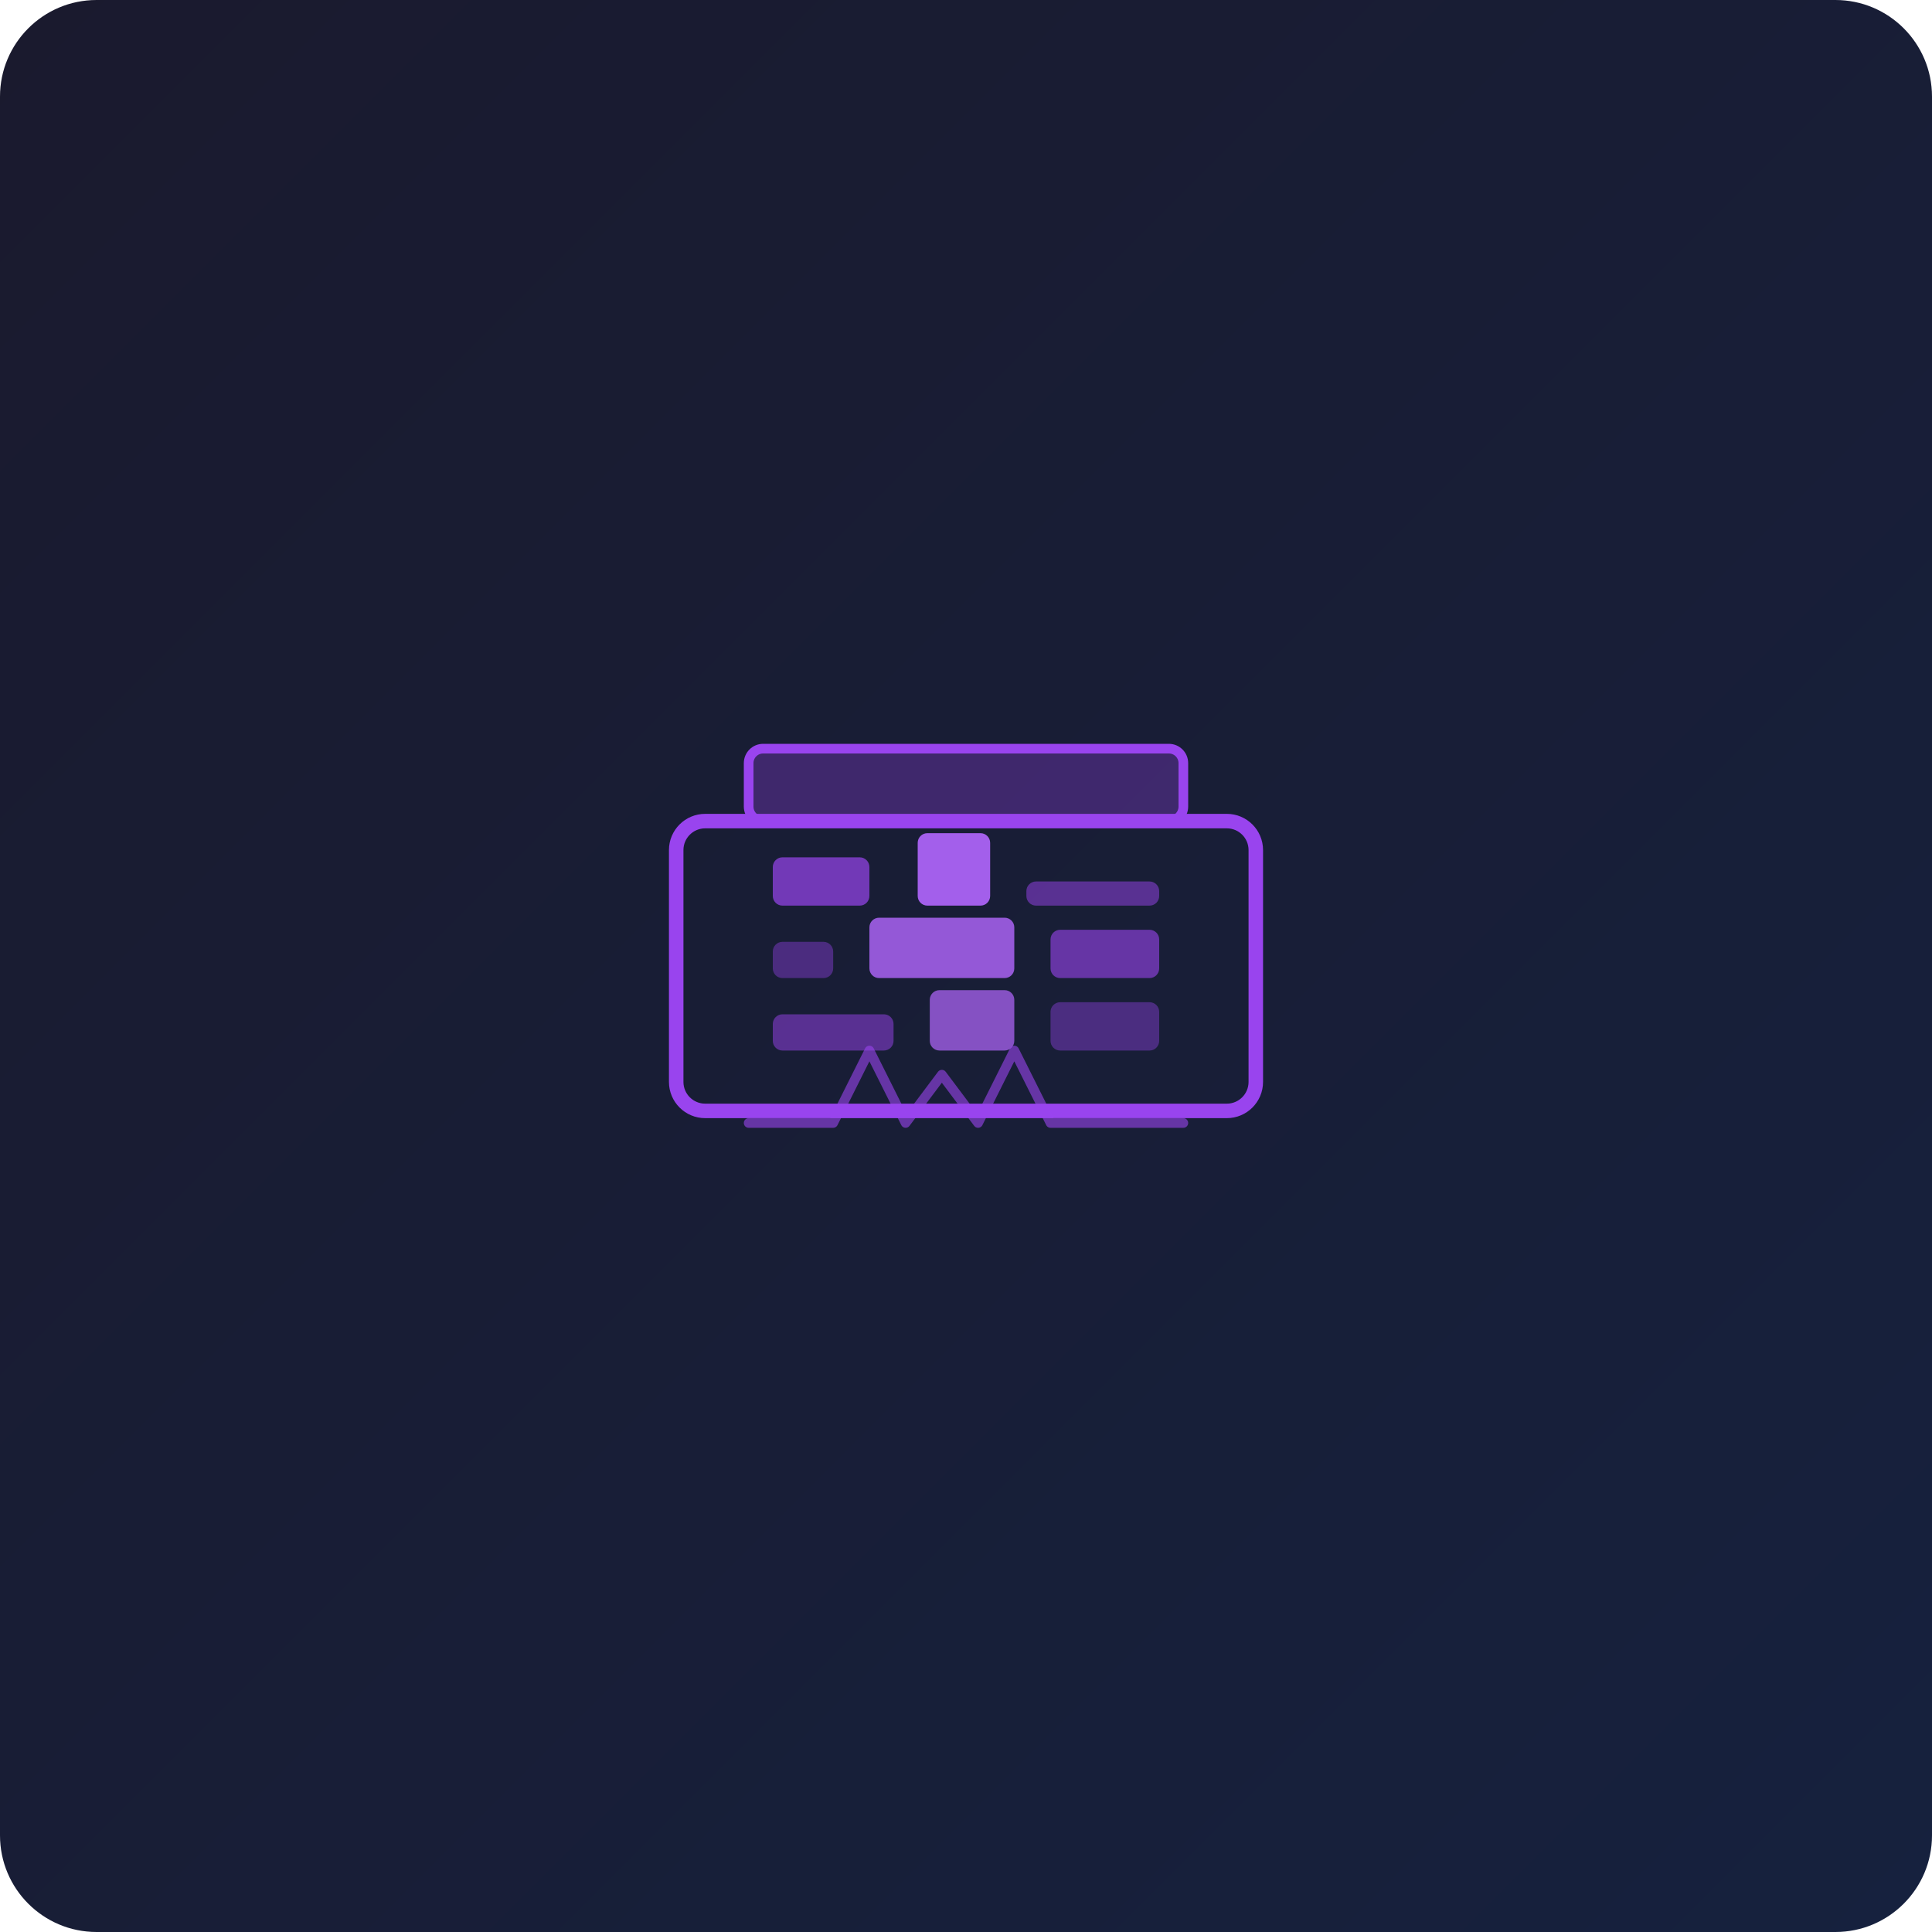
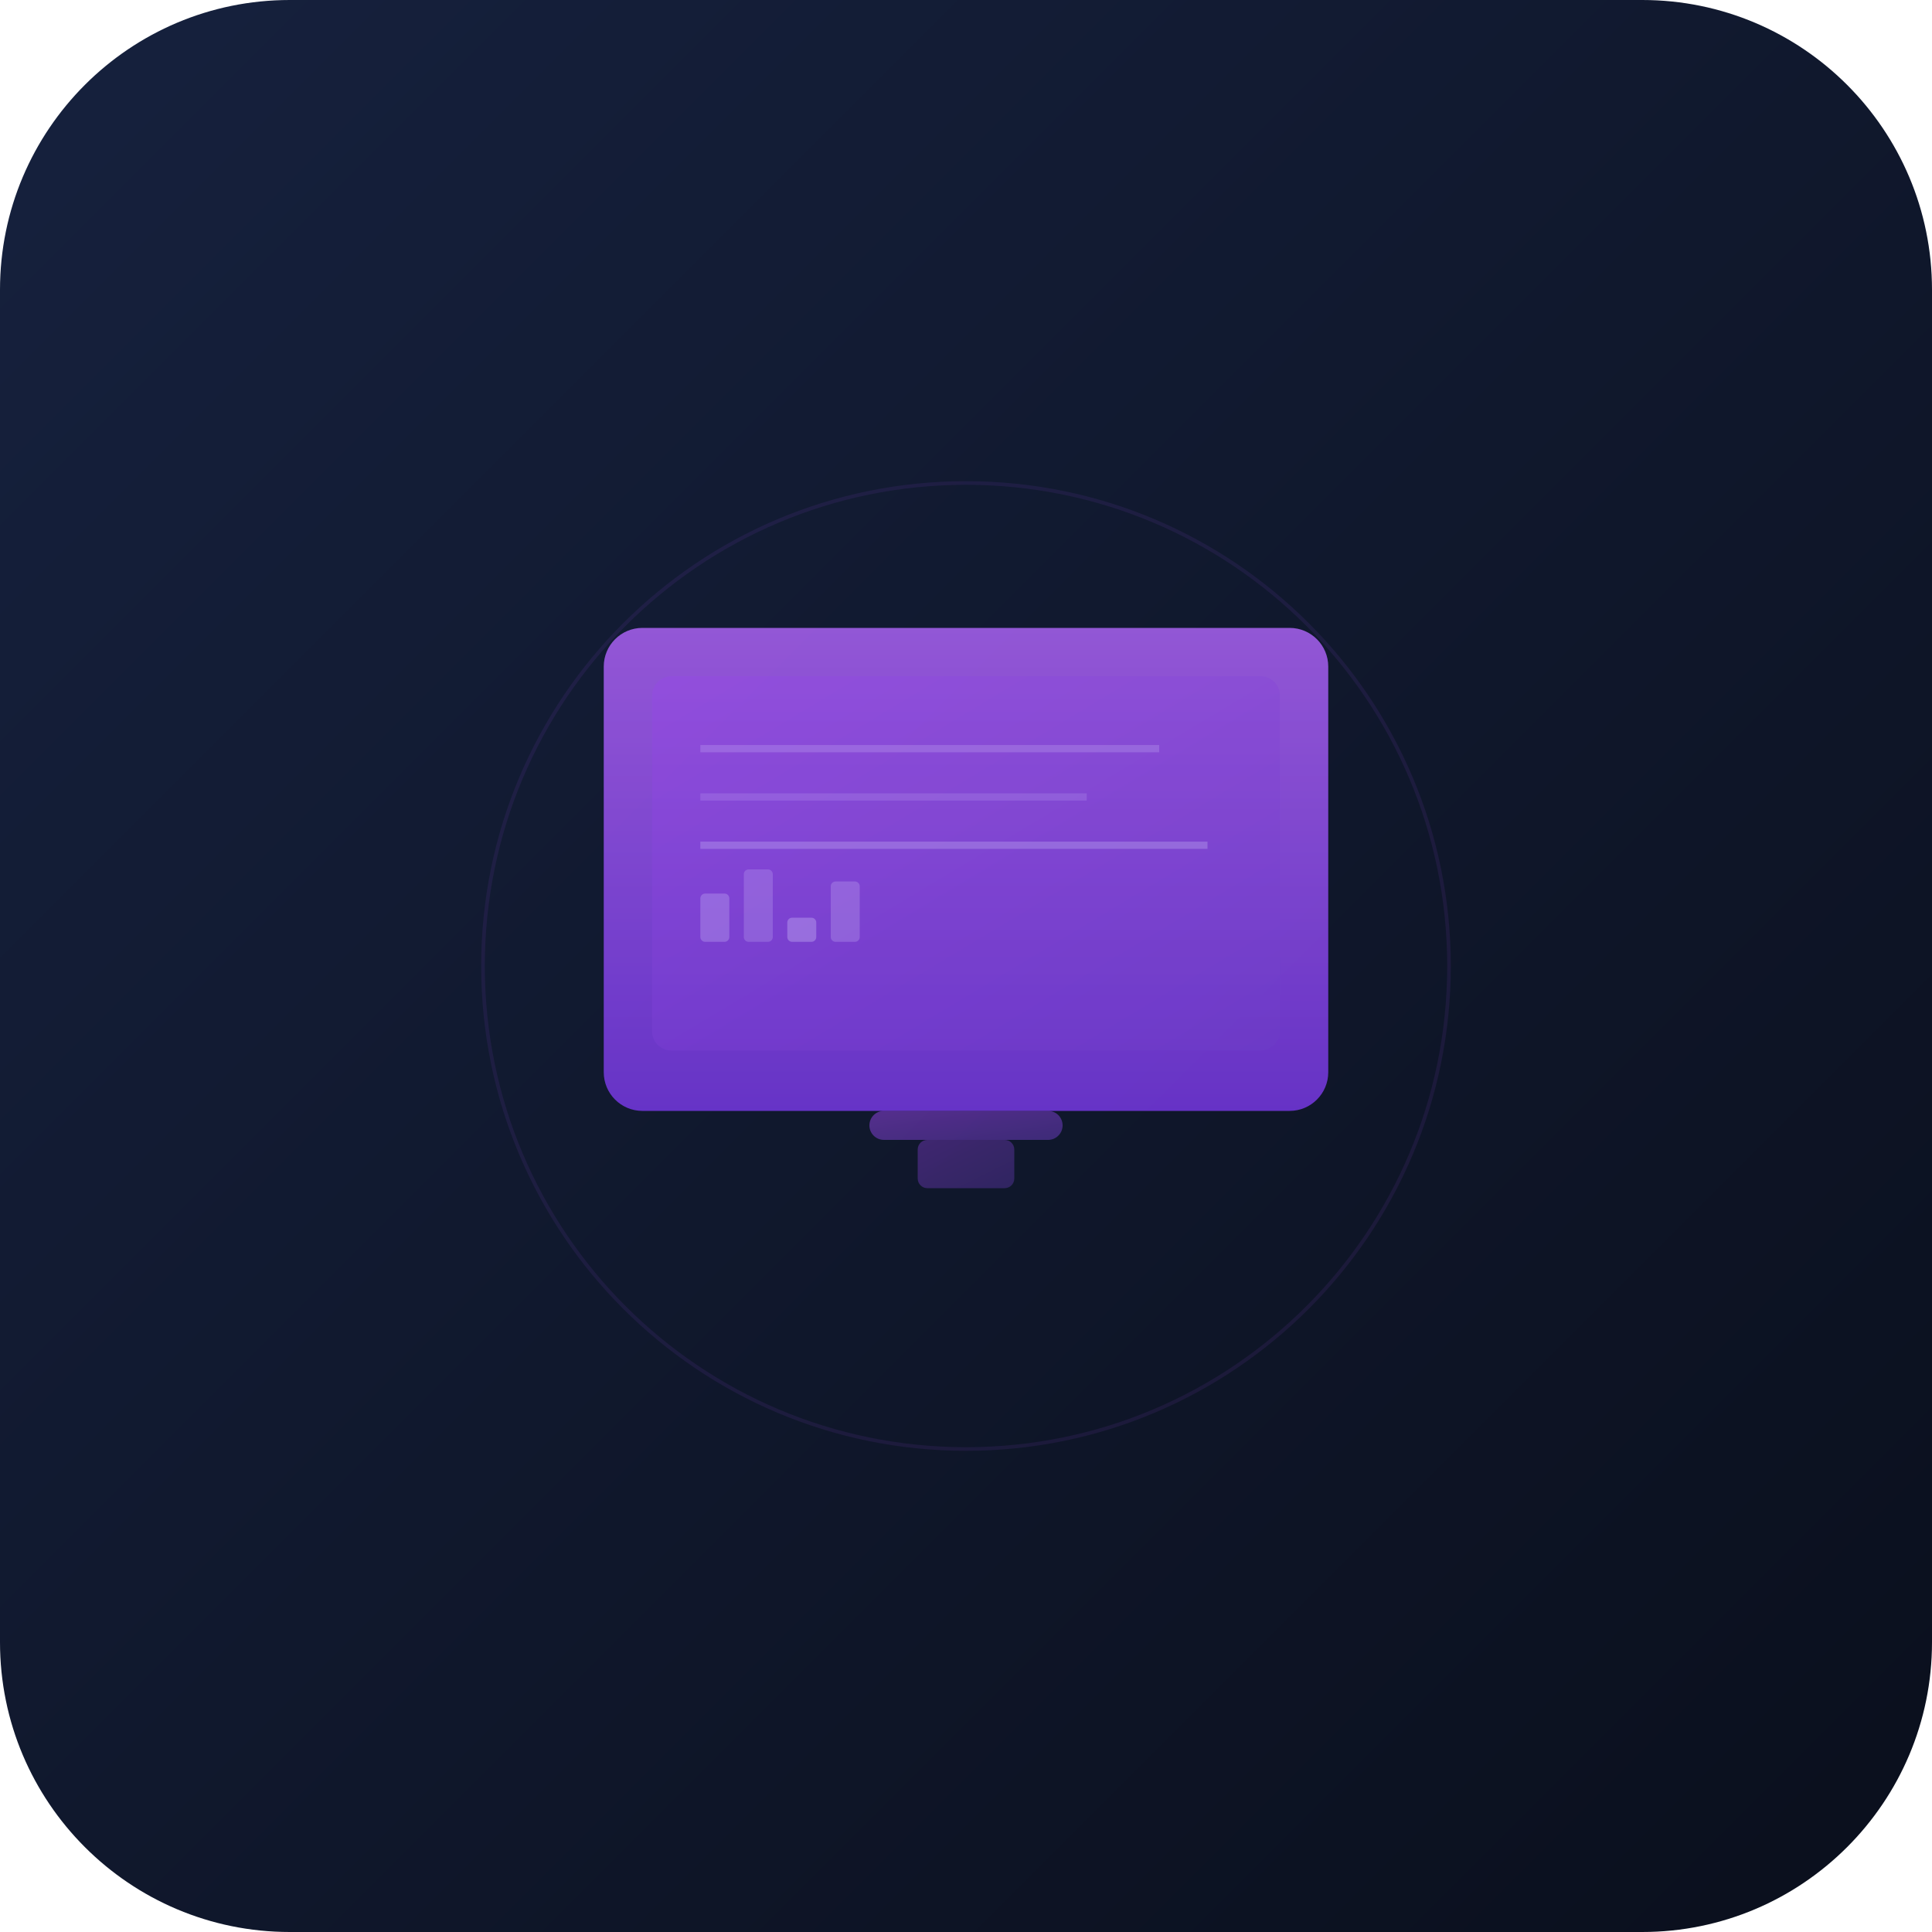
- <svg xmlns="http://www.w3.org/2000/svg" width="800" height="800" viewBox="0 0 800 800">
+ <svg xmlns="http://www.w3.org/2000/svg" width="800" height="800" viewBox="0 0 800 800" fill="none">
  <defs>
    <linearGradient id="bg" x1="0" y1="0" x2="1" y2="1">
-       <stop offset="0%" stop-color="#1a1a2e" />
-       <stop offset="100%" stop-color="#16213e" />
+       <stop offset="0%" stop-color="#16213E" />
+       <stop offset="100%" stop-color="#0A0F1C" />
+     </linearGradient>
+     <linearGradient id="monitor" x1="0" y1="0" x2="1" y2="1">
+       <stop offset="0%" stop-color="#9944EE" />
+       <stop offset="100%" stop-color="#6C3FC5" />
+     </linearGradient>
+     <linearGradient id="screen" x1="0" y1="0" x2="0" y2="1">
+       <stop offset="0%" stop-color="#B366FF" />
+       <stop offset="100%" stop-color="#7C3AED" />
    </linearGradient>
  </defs>
-   <rect width="800" height="800" fill="url(#bg)" rx="40" />
+   <rect width="800" height="800" rx="120" fill="url(#bg)" />
+   <circle cx="400" cy="400" r="200" stroke="#9944EE" stroke-width="1.5" opacity="0.1" />
  <g transform="translate(400,400)">
-     <rect x="-120" y="-60" width="240" height="120" rx="12" fill="none" stroke="#9944ee" stroke-width="6" />
-     <rect x="-90" y="-90" width="180" height="30" rx="6" fill="#9944ee" opacity="0.3" />
-     <rect x="-90" y="-90" width="180" height="30" rx="6" fill="none" stroke="#9944ee" stroke-width="4" />
-     <rect x="-80" y="-45" width="40" height="20" rx="4" fill="#9944ee" opacity="0.7" />
-     <rect x="-20" y="-55" width="30" height="30" rx="4" fill="#b366ff" opacity="0.9" />
-     <rect x="25" y="-35" width="55" height="10" rx="4" fill="#9944ee" opacity="0.5" />
-     <rect x="-80" y="-10" width="25" height="15" rx="4" fill="#9944ee" opacity="0.4" />
-     <rect x="-40" y="-20" width="60" height="25" rx="4" fill="#b366ff" opacity="0.8" />
-     <rect x="35" y="-15" width="45" height="20" rx="4" fill="#9944ee" opacity="0.6" />
-     <rect x="-80" y="20" width="50" height="15" rx="4" fill="#9944ee" opacity="0.5" />
-     <rect x="-15" y="10" width="35" height="25" rx="4" fill="#b366ff" opacity="0.7" />
-     <rect x="35" y="15" width="45" height="20" rx="4" fill="#9944ee" opacity="0.4" />
-     <polyline points="-90,65 -55,65 -40,35 -25,65 -10,45 5,65 20,35 35,65 70,65 90,65" fill="none" stroke="#9944ee" stroke-width="4" stroke-linecap="round" stroke-linejoin="round" opacity="0.6" />
+     <rect x="-150" y="-140" width="300" height="200" rx="16" fill="url(#screen)" opacity="0.8" />
+     <rect x="-130" y="-120" width="260" height="155" rx="8" fill="url(#monitor)" opacity="0.3" />
+     <line x1="-110" y1="-90" x2="80" y2="-90" stroke="#DDD6FE" stroke-width="3" opacity="0.2" />
+     <line x1="-110" y1="-70" x2="50" y2="-70" stroke="#DDD6FE" stroke-width="3" opacity="0.15" />
+     <line x1="-110" y1="-50" x2="100" y2="-50" stroke="#DDD6FE" stroke-width="3" opacity="0.25" />
+     <rect x="-110" y="-30" rx="2" width="12" height="20" fill="#DDD6FE" opacity="0.25" />
+     <rect x="-92" y="-40" rx="2" width="12" height="30" fill="#DDD6FE" opacity="0.2" />
+     <rect x="-74" y="-20" rx="2" width="12" height="10" fill="#DDD6FE" opacity="0.3" />
+     <rect x="-56" y="-35" rx="2" width="12" height="25" fill="#DDD6FE" opacity="0.22" />
+     <rect x="-40" y="60" width="80" height="12" rx="6" fill="url(#monitor)" opacity="0.5" />
+     <rect x="-20" y="72" width="40" height="20" rx="4" fill="url(#monitor)" opacity="0.35" />
  </g>
</svg>
